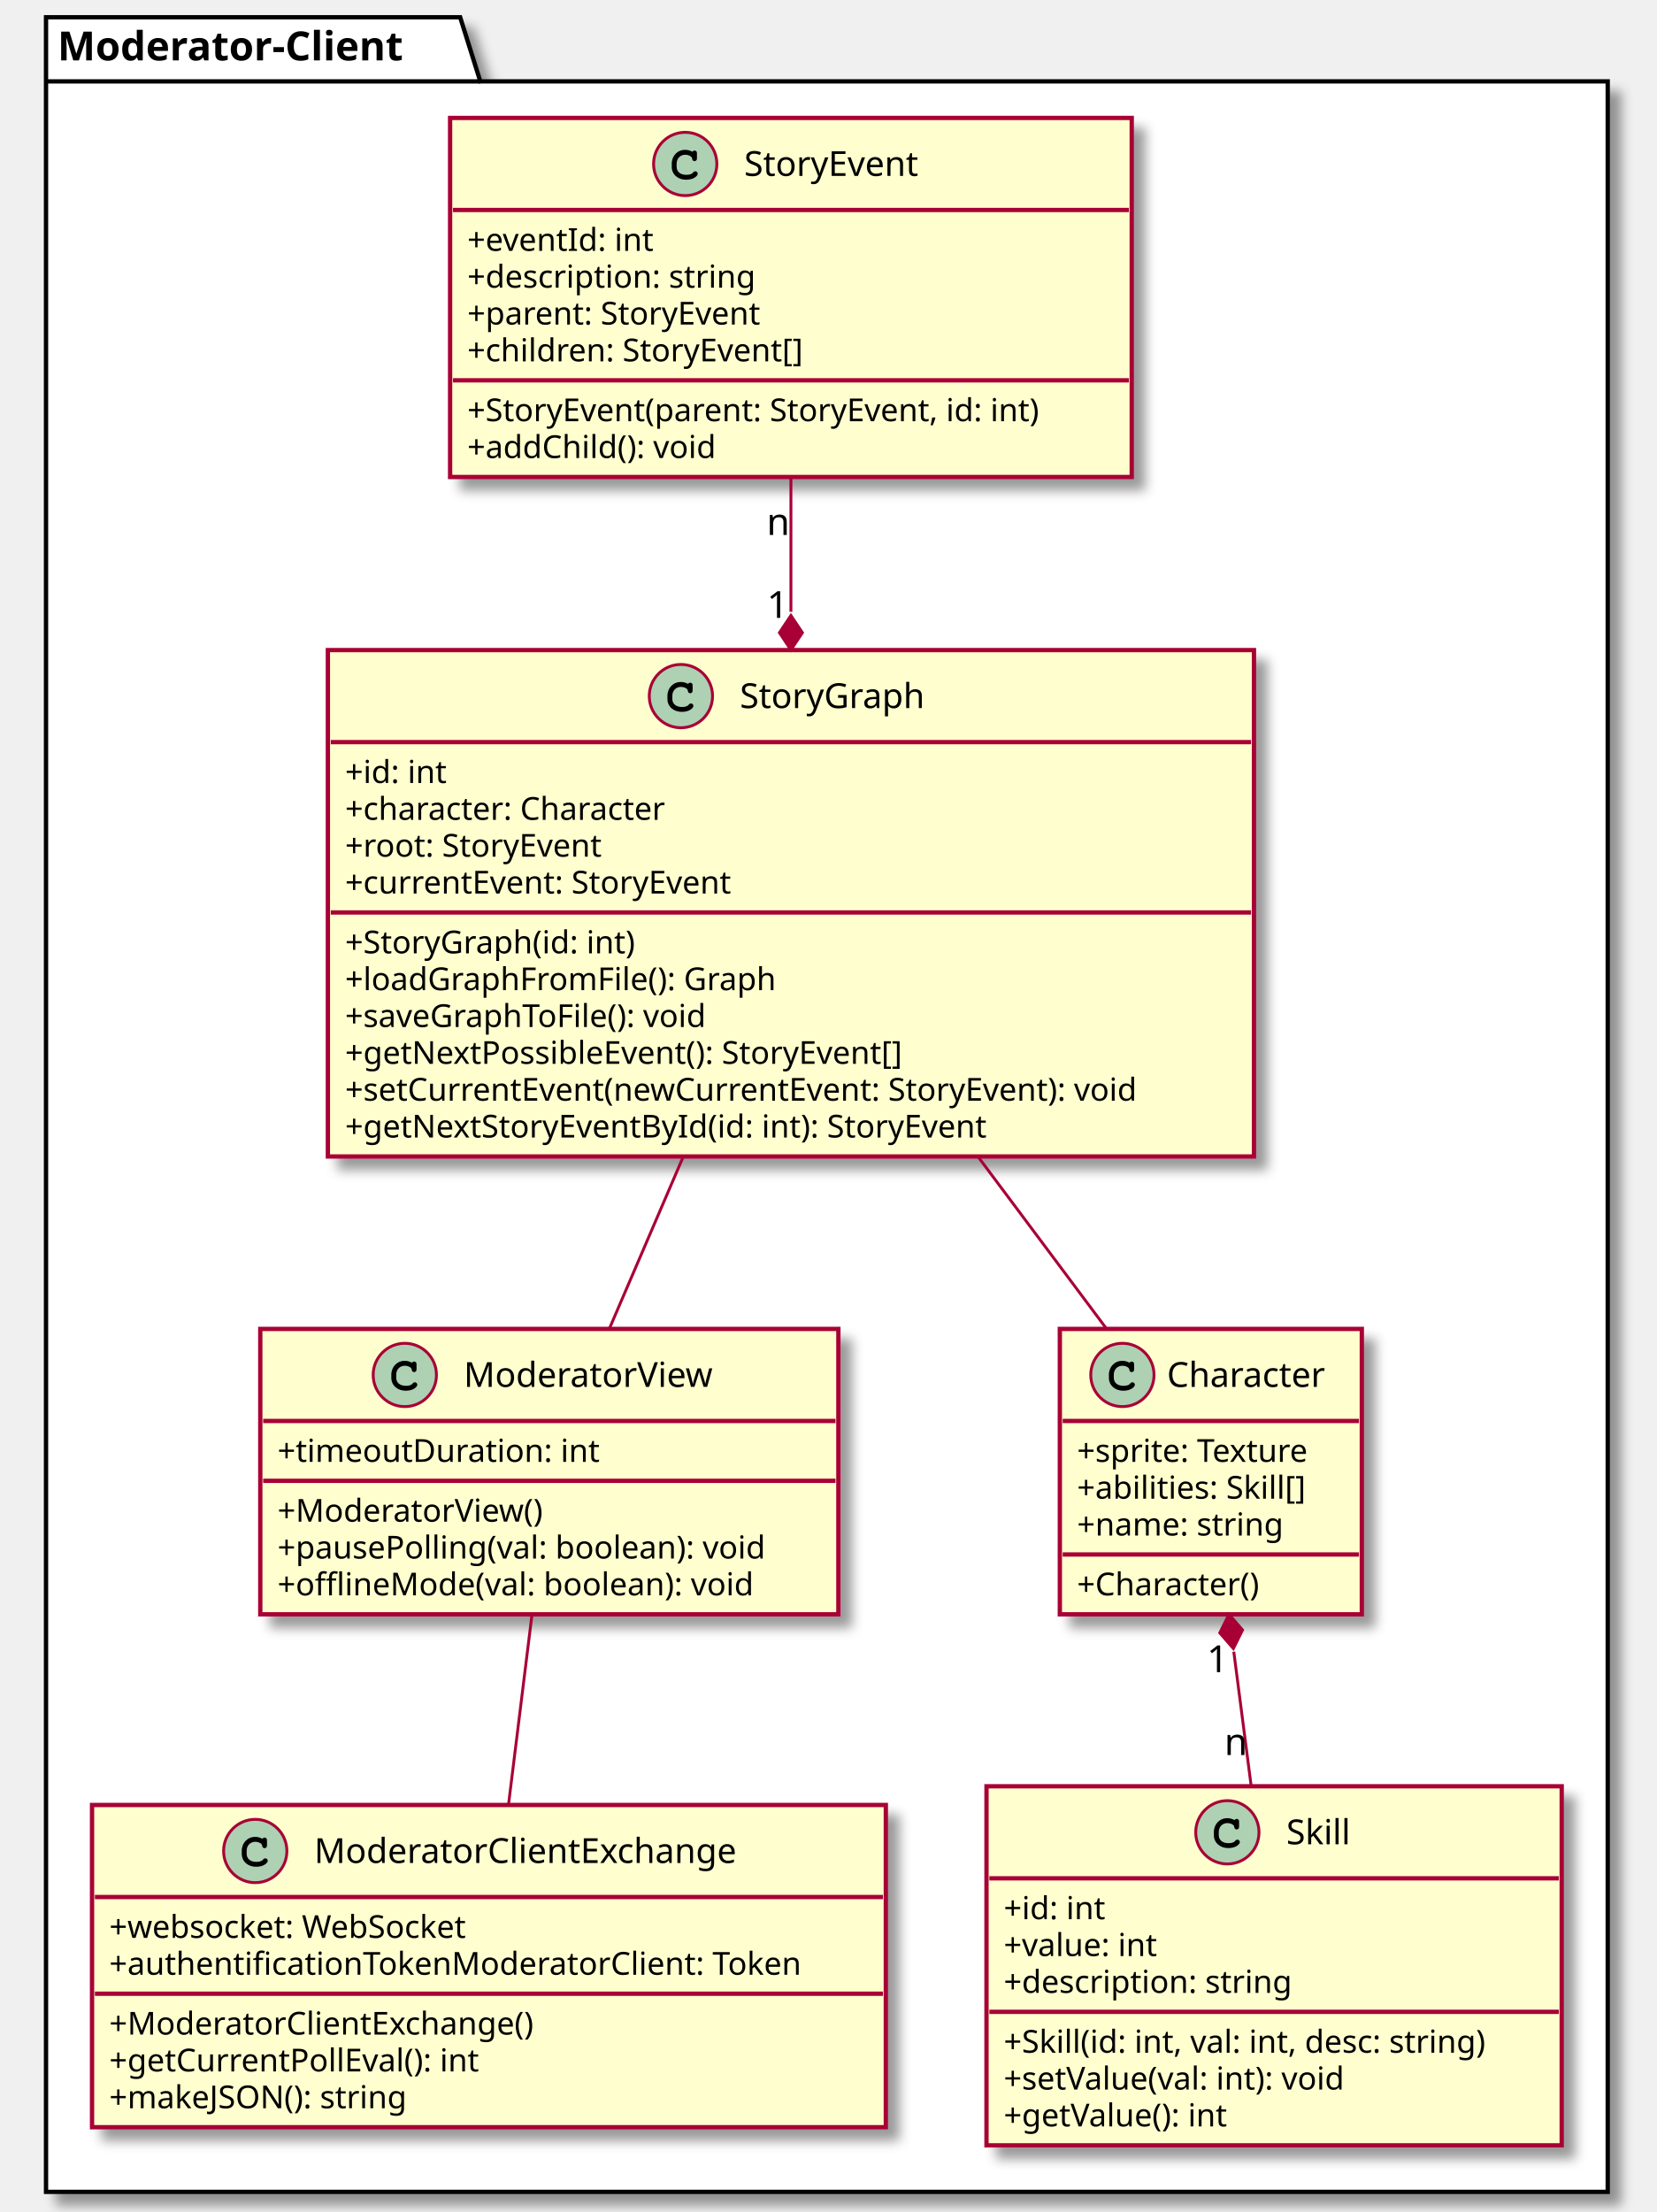
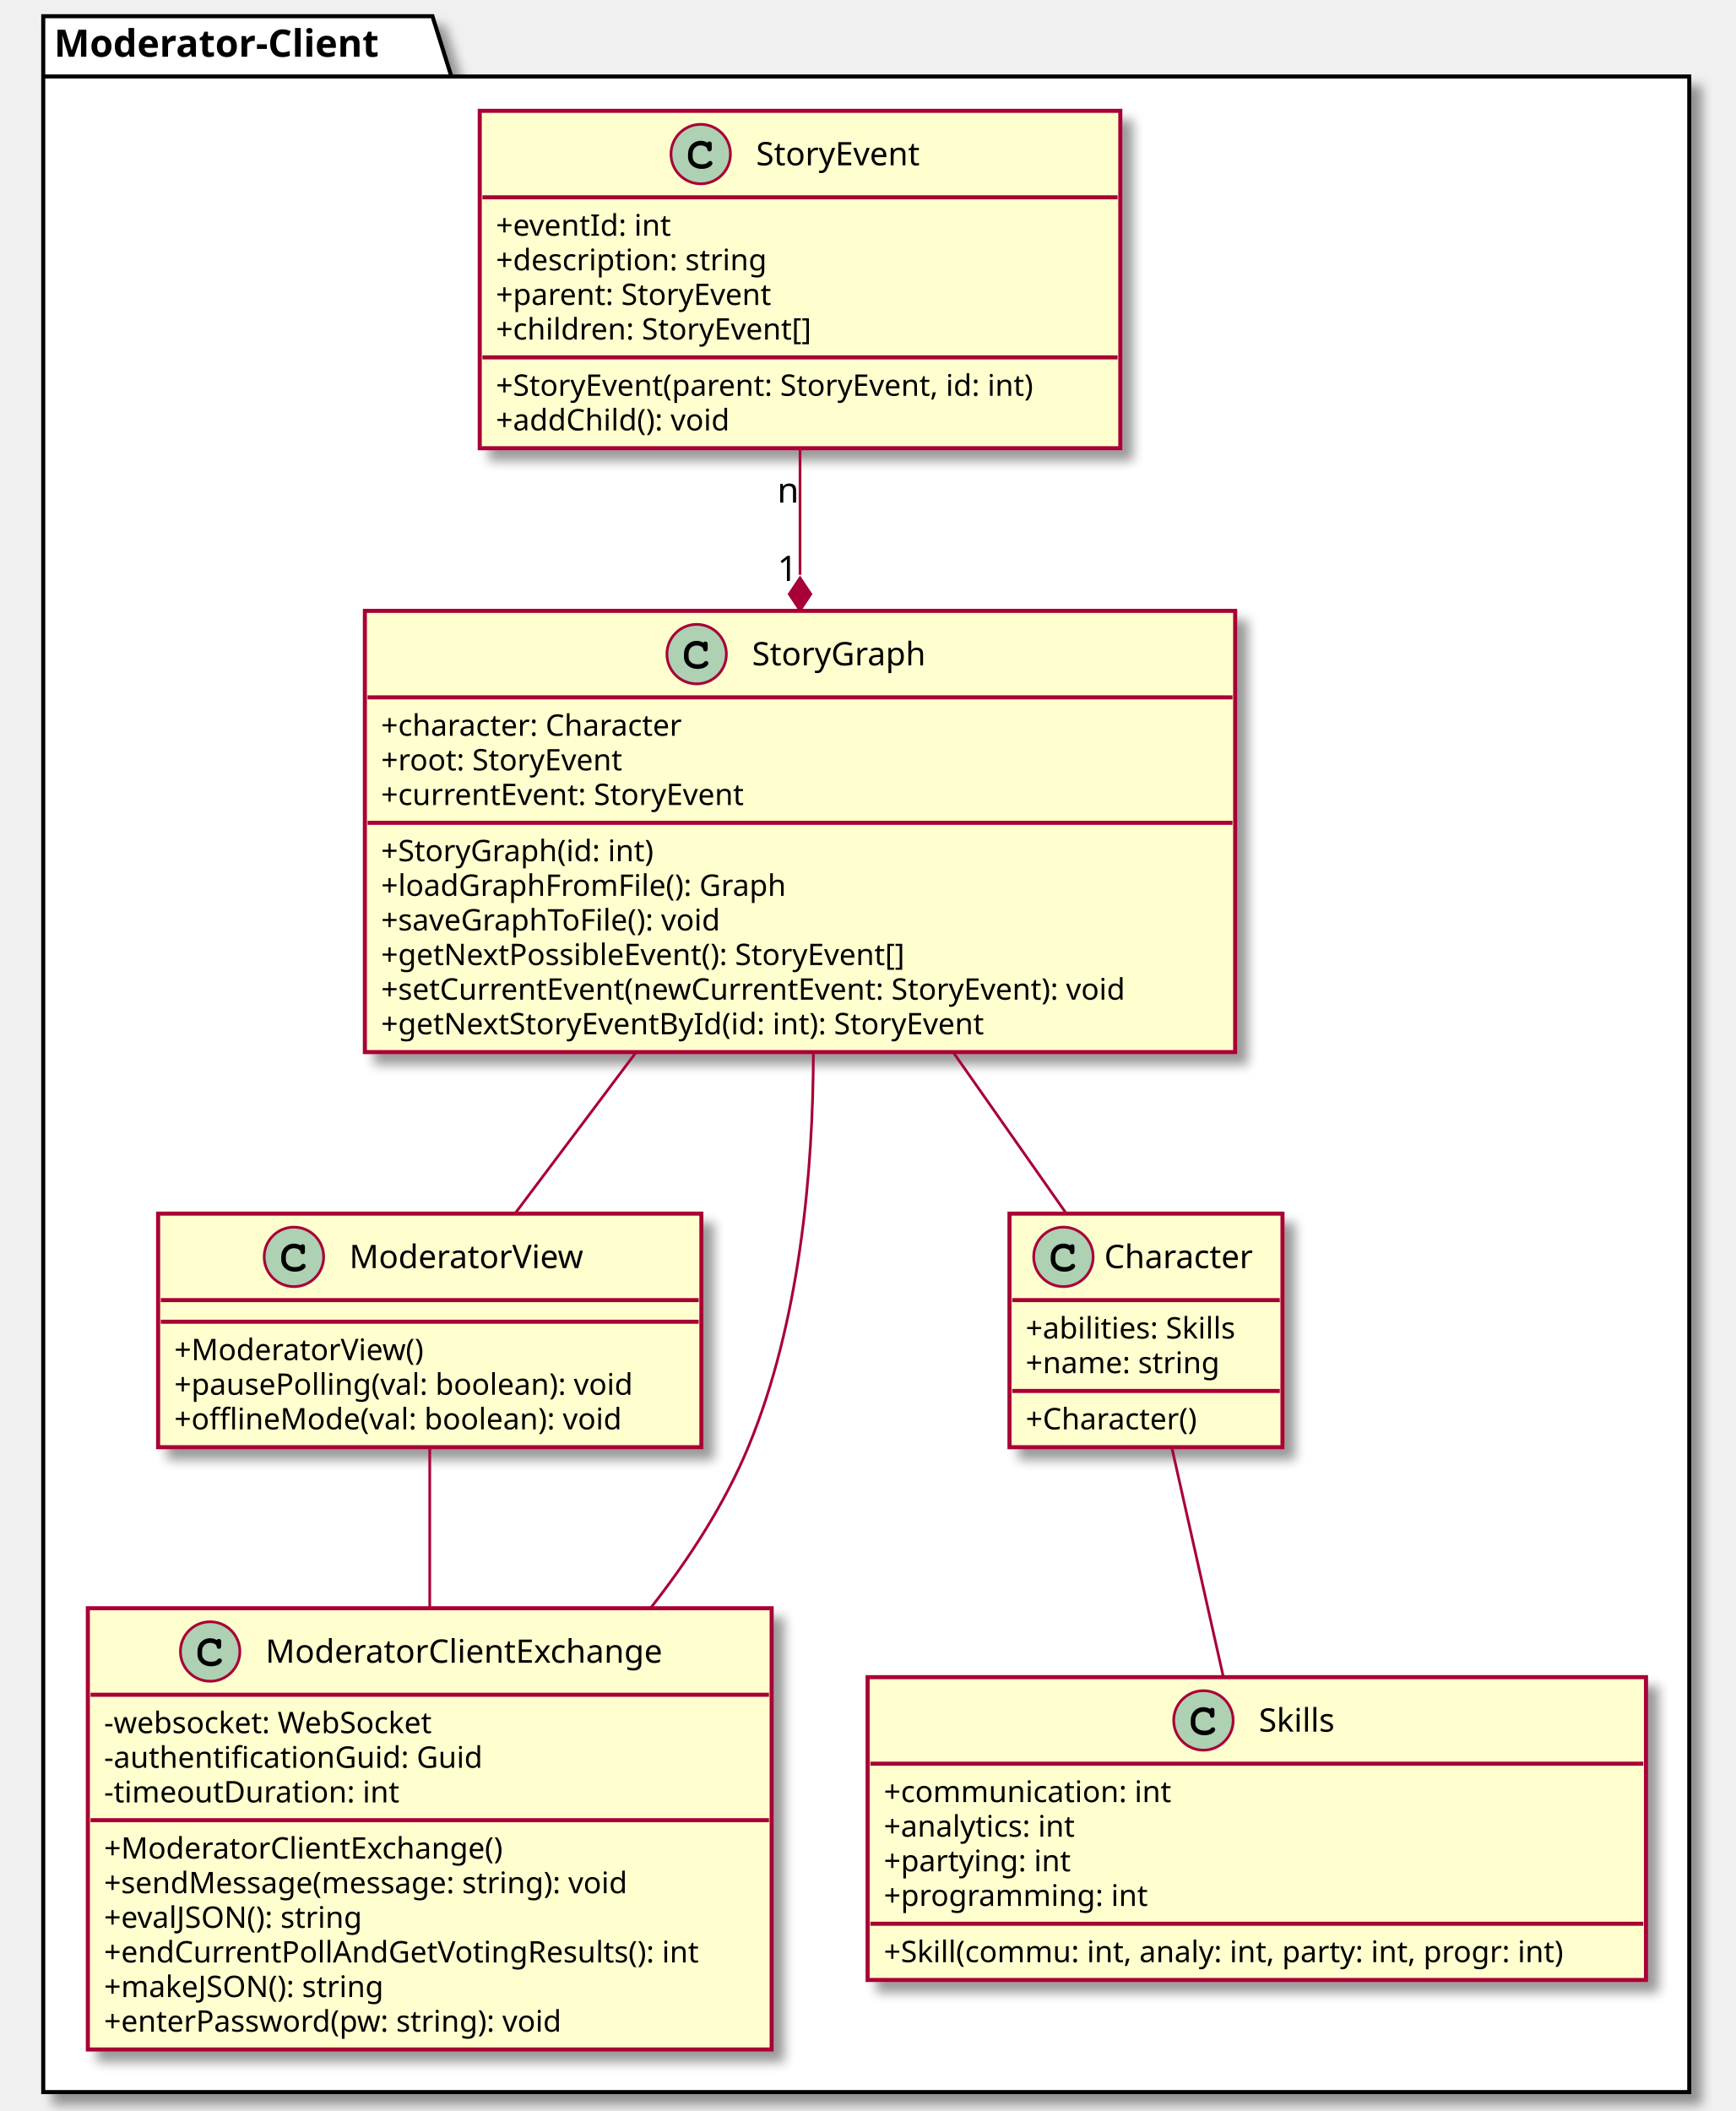
- <svg xmlns="http://www.w3.org/2000/svg" contentScriptType="application/ecmascript" contentStyleType="text/css" height="769px" preserveAspectRatio="none" style="width:576px;height:769px;" version="1.1" viewBox="0 0 576 769" width="576px" zoomAndPan="magnify">
+ <svg xmlns="http://www.w3.org/2000/svg" contentScriptType="application/ecmascript" contentStyleType="text/css" height="781px" preserveAspectRatio="none" style="width:642px;height:781px;" version="1.1" viewBox="0 0 642 781" width="642px" zoomAndPan="magnify">
  <defs>
-     <filter height="300%" id="f2e45q70xd7sg" width="300%" x="-1" y="-1">
+     <filter height="300%" id="fl0wycodmcy0q" width="300%" x="-1" y="-1">
      <feGaussianBlur result="blurOut" stdDeviation="2.0" />
      <feColorMatrix in="blurOut" result="blurOut2" type="matrix" values="0 0 0 0 0 0 0 0 0 0 0 0 0 0 0 0 0 0 .4 0" />
      <feOffset dx="4.0" dy="4.0" in="blurOut2" result="blurOut3" />
      <feBlend in="SourceGraphic" in2="blurOut3" mode="normal" />
    </filter>
  </defs>
  <g>
-     <polygon fill="#FFFFFF" filter="url(#f2e45q70xd7sg)" points="16,6,160,6,167,28.297,559,28.297,559,762,16,762,16,6" style="stroke: #000000; stroke-width: 1.5;" />
+     <polygon fill="#FFFFFF" filter="url(#fl0wycodmcy0q)" points="16,6,160,6,167,28.297,625,28.297,625,774,16,774,16,6" style="stroke: #000000; stroke-width: 1.5;" />
    <line style="stroke: #000000; stroke-width: 1.5;" x1="16" x2="167" y1="28.297" y2="28.297" />
    <text fill="#000000" font-family="sans-serif" font-size="14" font-weight="bold" lengthAdjust="spacingAndGlyphs" textLength="138" x="20" y="20.995">Moderator-Client</text>
-     <rect codeLine="5" fill="#FEFECE" filter="url(#f2e45q70xd7sg)" height="124.828" id="StoryEvent" style="stroke: #A80036; stroke-width: 1.5;" width="237" x="156.5" y="41" />
-     <ellipse cx="238.25" cy="57" fill="#ADD1B2" rx="11" ry="11" style="stroke: #A80036; stroke-width: 1.0;" />
-     <path d="M240.594,52.672 C239.656,52.234 239.062,52.094 238.188,52.094 C235.562,52.094 233.562,54.172 233.562,56.891 L233.562,58.016 C233.562,60.594 235.672,62.484 238.562,62.484 C239.781,62.484 240.938,62.188 241.688,61.641 C242.266,61.234 242.594,60.781 242.594,60.391 C242.594,59.938 242.203,59.547 241.734,59.547 C241.516,59.547 241.312,59.625 241.125,59.812 C240.672,60.297 240.672,60.297 240.484,60.391 C240.062,60.656 239.375,60.781 238.609,60.781 C236.562,60.781 235.266,59.688 235.266,57.984 L235.266,56.891 C235.266,55.109 236.516,53.797 238.25,53.797 C238.828,53.797 239.438,53.953 239.906,54.203 C240.391,54.484 240.562,54.703 240.656,55.109 C240.719,55.516 240.75,55.641 240.891,55.766 C241.031,55.906 241.266,56.016 241.484,56.016 C241.75,56.016 242.016,55.875 242.188,55.656 C242.297,55.5 242.328,55.312 242.328,54.891 L242.328,53.469 C242.328,53.031 242.312,52.906 242.219,52.75 C242.062,52.484 241.781,52.344 241.484,52.344 C241.188,52.344 240.984,52.438 240.766,52.75 L240.594,52.672 Z " fill="#000000" />
-     <text fill="#000000" font-family="sans-serif" font-size="12" lengthAdjust="spacingAndGlyphs" textLength="65" x="258.75" y="61.154">StoryEvent</text>
-     <line style="stroke: #A80036; stroke-width: 1.5;" x1="157.5" x2="392.5" y1="73" y2="73" />
-     <text fill="#000000" font-family="sans-serif" font-size="11" lengthAdjust="spacingAndGlyphs" textLength="74" x="162.5" y="87.21">+eventId: int</text>
-     <text fill="#000000" font-family="sans-serif" font-size="11" lengthAdjust="spacingAndGlyphs" textLength="109" x="162.5" y="100.015">+description: string</text>
-     <text fill="#000000" font-family="sans-serif" font-size="11" lengthAdjust="spacingAndGlyphs" textLength="116" x="162.5" y="112.82">+parent: StoryEvent</text>
-     <text fill="#000000" font-family="sans-serif" font-size="11" lengthAdjust="spacingAndGlyphs" textLength="132" x="162.5" y="125.624">+children: StoryEvent[]</text>
-     <line style="stroke: #A80036; stroke-width: 1.5;" x1="157.5" x2="392.5" y1="132.219" y2="132.219" />
-     <text fill="#000000" font-family="sans-serif" font-size="11" lengthAdjust="spacingAndGlyphs" textLength="225" x="162.5" y="146.429">+StoryEvent(parent: StoryEvent, id: int)</text>
-     <text fill="#000000" font-family="sans-serif" font-size="11" lengthAdjust="spacingAndGlyphs" textLength="97" x="162.5" y="159.234">+addChild(): void</text>
-     <rect codeLine="14" fill="#FEFECE" filter="url(#f2e45q70xd7sg)" height="176.047" id="StoryGraph" style="stroke: #A80036; stroke-width: 1.5;" width="322" x="114" y="226" />
-     <ellipse cx="236.75" cy="242" fill="#ADD1B2" rx="11" ry="11" style="stroke: #A80036; stroke-width: 1.0;" />
-     <path d="M239.094,237.672 C238.156,237.234 237.562,237.094 236.688,237.094 C234.062,237.094 232.062,239.172 232.062,241.891 L232.062,243.016 C232.062,245.594 234.172,247.484 237.062,247.484 C238.281,247.484 239.438,247.188 240.188,246.641 C240.766,246.234 241.094,245.781 241.094,245.391 C241.094,244.938 240.703,244.547 240.234,244.547 C240.016,244.547 239.812,244.625 239.625,244.812 C239.172,245.297 239.172,245.297 238.984,245.391 C238.562,245.656 237.875,245.781 237.109,245.781 C235.062,245.781 233.766,244.688 233.766,242.984 L233.766,241.891 C233.766,240.109 235.016,238.797 236.75,238.797 C237.328,238.797 237.938,238.953 238.406,239.203 C238.891,239.484 239.062,239.703 239.156,240.109 C239.219,240.516 239.25,240.641 239.391,240.766 C239.531,240.906 239.766,241.016 239.984,241.016 C240.25,241.016 240.516,240.875 240.688,240.656 C240.797,240.5 240.828,240.312 240.828,239.891 L240.828,238.469 C240.828,238.031 240.812,237.906 240.719,237.75 C240.562,237.484 240.281,237.344 239.984,237.344 C239.688,237.344 239.484,237.438 239.266,237.75 L239.094,237.672 Z " fill="#000000" />
-     <text fill="#000000" font-family="sans-serif" font-size="12" lengthAdjust="spacingAndGlyphs" textLength="68" x="257.25" y="246.154">StoryGraph</text>
-     <line style="stroke: #A80036; stroke-width: 1.5;" x1="115" x2="435" y1="258" y2="258" />
-     <text fill="#000000" font-family="sans-serif" font-size="11" lengthAdjust="spacingAndGlyphs" textLength="40" x="120" y="272.21">+id: int</text>
-     <text fill="#000000" font-family="sans-serif" font-size="11" lengthAdjust="spacingAndGlyphs" textLength="124" x="120" y="285.015">+character: Character</text>
-     <text fill="#000000" font-family="sans-serif" font-size="11" lengthAdjust="spacingAndGlyphs" textLength="101" x="120" y="297.82">+root: StoryEvent</text>
-     <text fill="#000000" font-family="sans-serif" font-size="11" lengthAdjust="spacingAndGlyphs" textLength="152" x="120" y="310.625">+currentEvent: StoryEvent</text>
-     <line style="stroke: #A80036; stroke-width: 1.5;" x1="115" x2="435" y1="317.219" y2="317.219" />
-     <text fill="#000000" font-family="sans-serif" font-size="11" lengthAdjust="spacingAndGlyphs" textLength="112" x="120" y="331.429">+StoryGraph(id: int)</text>
-     <text fill="#000000" font-family="sans-serif" font-size="11" lengthAdjust="spacingAndGlyphs" textLength="164" x="120" y="344.234">+loadGraphFromFile(): Graph</text>
-     <text fill="#000000" font-family="sans-serif" font-size="11" lengthAdjust="spacingAndGlyphs" textLength="144" x="120" y="357.039">+saveGraphToFile(): void</text>
-     <text fill="#000000" font-family="sans-serif" font-size="11" lengthAdjust="spacingAndGlyphs" textLength="220" x="120" y="369.843">+getNextPossibleEvent(): StoryEvent[]</text>
-     <text fill="#000000" font-family="sans-serif" font-size="11" lengthAdjust="spacingAndGlyphs" textLength="310" x="120" y="382.648">+setCurrentEvent(newCurrentEvent: StoryEvent): void</text>
-     <text fill="#000000" font-family="sans-serif" font-size="11" lengthAdjust="spacingAndGlyphs" textLength="252" x="120" y="395.453">+getNextStoryEventById(id: int): StoryEvent</text>
-     <rect codeLine="27" fill="#FEFECE" filter="url(#f2e45q70xd7sg)" height="99.219" id="mf" style="stroke: #A80036; stroke-width: 1.5;" width="201" x="90.5" y="462" />
-     <ellipse cx="140.75" cy="478" fill="#ADD1B2" rx="11" ry="11" style="stroke: #A80036; stroke-width: 1.0;" />
-     <path d="M143.094,473.672 C142.156,473.234 141.562,473.094 140.688,473.094 C138.062,473.094 136.062,475.172 136.062,477.891 L136.062,479.016 C136.062,481.594 138.172,483.484 141.062,483.484 C142.281,483.484 143.438,483.188 144.188,482.641 C144.766,482.234 145.094,481.781 145.094,481.391 C145.094,480.938 144.703,480.547 144.234,480.547 C144.016,480.547 143.812,480.625 143.625,480.812 C143.172,481.297 143.172,481.297 142.984,481.391 C142.562,481.656 141.875,481.781 141.109,481.781 C139.062,481.781 137.766,480.688 137.766,478.984 L137.766,477.891 C137.766,476.109 139.016,474.797 140.75,474.797 C141.328,474.797 141.938,474.953 142.406,475.203 C142.891,475.484 143.062,475.703 143.156,476.109 C143.219,476.516 143.25,476.641 143.391,476.766 C143.531,476.906 143.766,477.016 143.984,477.016 C144.25,477.016 144.516,476.875 144.688,476.656 C144.797,476.5 144.828,476.312 144.828,475.891 L144.828,474.469 C144.828,474.031 144.812,473.906 144.719,473.75 C144.562,473.484 144.281,473.344 143.984,473.344 C143.688,473.344 143.484,473.438 143.266,473.75 L143.094,473.672 Z " fill="#000000" />
-     <text fill="#000000" font-family="sans-serif" font-size="12" lengthAdjust="spacingAndGlyphs" textLength="92" x="161.25" y="482.154">ModeratorView</text>
-     <line style="stroke: #A80036; stroke-width: 1.5;" x1="91.5" x2="290.5" y1="494" y2="494" />
-     <text fill="#000000" font-family="sans-serif" font-size="11" lengthAdjust="spacingAndGlyphs" textLength="122" x="96.5" y="508.21">+timeoutDuration: int</text>
-     <line style="stroke: #A80036; stroke-width: 1.5;" x1="91.5" x2="290.5" y1="514.805" y2="514.805" />
-     <text fill="#000000" font-family="sans-serif" font-size="11" lengthAdjust="spacingAndGlyphs" textLength="102" x="96.5" y="529.015">+ModeratorView()</text>
-     <text fill="#000000" font-family="sans-serif" font-size="11" lengthAdjust="spacingAndGlyphs" textLength="189" x="96.5" y="541.82">+pausePolling(val: boolean): void</text>
-     <text fill="#000000" font-family="sans-serif" font-size="11" lengthAdjust="spacingAndGlyphs" textLength="185" x="96.5" y="554.625">+offlineMode(val: boolean): void</text>
-     <rect codeLine="34" fill="#FEFECE" filter="url(#f2e45q70xd7sg)" height="112.023" id="mcei" style="stroke: #A80036; stroke-width: 1.5;" width="276" x="32" y="627.5" />
-     <ellipse cx="88.75" cy="643.5" fill="#ADD1B2" rx="11" ry="11" style="stroke: #A80036; stroke-width: 1.0;" />
-     <path d="M91.094,639.172 C90.156,638.734 89.562,638.594 88.688,638.594 C86.062,638.594 84.062,640.672 84.062,643.391 L84.062,644.516 C84.062,647.094 86.172,648.984 89.062,648.984 C90.281,648.984 91.438,648.688 92.188,648.141 C92.766,647.734 93.094,647.281 93.094,646.891 C93.094,646.438 92.703,646.047 92.234,646.047 C92.016,646.047 91.812,646.125 91.625,646.312 C91.172,646.797 91.172,646.797 90.984,646.891 C90.562,647.156 89.875,647.281 89.109,647.281 C87.062,647.281 85.766,646.188 85.766,644.484 L85.766,643.391 C85.766,641.609 87.016,640.297 88.75,640.297 C89.328,640.297 89.938,640.453 90.406,640.703 C90.891,640.984 91.062,641.203 91.156,641.609 C91.219,642.016 91.25,642.141 91.391,642.266 C91.531,642.406 91.766,642.516 91.984,642.516 C92.25,642.516 92.516,642.375 92.688,642.156 C92.797,642 92.828,641.812 92.828,641.391 L92.828,639.969 C92.828,639.531 92.812,639.406 92.719,639.25 C92.562,638.984 92.281,638.844 91.984,638.844 C91.688,638.844 91.484,638.938 91.266,639.25 L91.094,639.172 Z " fill="#000000" />
-     <text fill="#000000" font-family="sans-serif" font-size="12" lengthAdjust="spacingAndGlyphs" textLength="154" x="109.25" y="647.654">ModeratorClientExchange</text>
-     <line style="stroke: #A80036; stroke-width: 1.5;" x1="33" x2="307" y1="659.5" y2="659.5" />
-     <text fill="#000000" font-family="sans-serif" font-size="11" lengthAdjust="spacingAndGlyphs" textLength="142" x="38" y="673.71">+websocket: WebSocket</text>
-     <text fill="#000000" font-family="sans-serif" font-size="11" lengthAdjust="spacingAndGlyphs" textLength="264" x="38" y="686.515">+authentificationTokenModeratorClient: Token</text>
-     <line style="stroke: #A80036; stroke-width: 1.5;" x1="33" x2="307" y1="693.109" y2="693.109" />
-     <text fill="#000000" font-family="sans-serif" font-size="11" lengthAdjust="spacingAndGlyphs" textLength="163" x="38" y="707.32">+ModeratorClientExchange()</text>
-     <text fill="#000000" font-family="sans-serif" font-size="11" lengthAdjust="spacingAndGlyphs" textLength="142" x="38" y="720.125">+getCurrentPollEval(): int</text>
-     <text fill="#000000" font-family="sans-serif" font-size="11" lengthAdjust="spacingAndGlyphs" textLength="115" x="38" y="732.929">+makeJSON(): string</text>
-     <rect codeLine="42" fill="#FEFECE" filter="url(#f2e45q70xd7sg)" height="124.828" id="Skill" style="stroke: #A80036; stroke-width: 1.5;" width="200" x="343" y="621" />
-     <ellipse cx="426.75" cy="637" fill="#ADD1B2" rx="11" ry="11" style="stroke: #A80036; stroke-width: 1.0;" />
-     <path d="M429.094,632.672 C428.156,632.234 427.562,632.094 426.688,632.094 C424.062,632.094 422.062,634.172 422.062,636.891 L422.062,638.016 C422.062,640.594 424.172,642.484 427.062,642.484 C428.281,642.484 429.438,642.188 430.188,641.641 C430.766,641.234 431.094,640.781 431.094,640.391 C431.094,639.938 430.703,639.547 430.234,639.547 C430.016,639.547 429.812,639.625 429.625,639.812 C429.172,640.297 429.172,640.297 428.984,640.391 C428.562,640.656 427.875,640.781 427.109,640.781 C425.062,640.781 423.766,639.688 423.766,637.984 L423.766,636.891 C423.766,635.109 425.016,633.797 426.75,633.797 C427.328,633.797 427.938,633.953 428.406,634.203 C428.891,634.484 429.062,634.703 429.156,635.109 C429.219,635.516 429.25,635.641 429.391,635.766 C429.531,635.906 429.766,636.016 429.984,636.016 C430.25,636.016 430.516,635.875 430.688,635.656 C430.797,635.5 430.828,635.312 430.828,634.891 L430.828,633.469 C430.828,633.031 430.812,632.906 430.719,632.75 C430.562,632.484 430.281,632.344 429.984,632.344 C429.688,632.344 429.484,632.438 429.266,632.75 L429.094,632.672 Z " fill="#000000" />
-     <text fill="#000000" font-family="sans-serif" font-size="12" lengthAdjust="spacingAndGlyphs" textLength="24" x="447.25" y="641.154">Skill</text>
-     <line style="stroke: #A80036; stroke-width: 1.5;" x1="344" x2="542" y1="653" y2="653" />
-     <text fill="#000000" font-family="sans-serif" font-size="11" lengthAdjust="spacingAndGlyphs" textLength="40" x="349" y="667.21">+id: int</text>
-     <text fill="#000000" font-family="sans-serif" font-size="11" lengthAdjust="spacingAndGlyphs" textLength="62" x="349" y="680.015">+value: int</text>
-     <text fill="#000000" font-family="sans-serif" font-size="11" lengthAdjust="spacingAndGlyphs" textLength="109" x="349" y="692.82">+description: string</text>
-     <line style="stroke: #A80036; stroke-width: 1.5;" x1="344" x2="542" y1="699.414" y2="699.414" />
-     <text fill="#000000" font-family="sans-serif" font-size="11" lengthAdjust="spacingAndGlyphs" textLength="188" x="349" y="713.625">+Skill(id: int, val: int, desc: string)</text>
-     <text fill="#000000" font-family="sans-serif" font-size="11" lengthAdjust="spacingAndGlyphs" textLength="137" x="349" y="726.429">+setValue(val: int): void</text>
-     <text fill="#000000" font-family="sans-serif" font-size="11" lengthAdjust="spacingAndGlyphs" textLength="90" x="349" y="739.234">+getValue(): int</text>
-     <rect codeLine="51" fill="#FEFECE" filter="url(#f2e45q70xd7sg)" height="99.219" id="Character" style="stroke: #A80036; stroke-width: 1.5;" width="105" x="368.5" y="462" />
-     <ellipse cx="390.25" cy="478" fill="#ADD1B2" rx="11" ry="11" style="stroke: #A80036; stroke-width: 1.0;" />
-     <path d="M392.594,473.672 C391.656,473.234 391.062,473.094 390.188,473.094 C387.562,473.094 385.562,475.172 385.562,477.891 L385.562,479.016 C385.562,481.594 387.672,483.484 390.562,483.484 C391.781,483.484 392.938,483.188 393.688,482.641 C394.266,482.234 394.594,481.781 394.594,481.391 C394.594,480.938 394.203,480.547 393.734,480.547 C393.516,480.547 393.312,480.625 393.125,480.812 C392.672,481.297 392.672,481.297 392.484,481.391 C392.062,481.656 391.375,481.781 390.609,481.781 C388.562,481.781 387.266,480.688 387.266,478.984 L387.266,477.891 C387.266,476.109 388.516,474.797 390.25,474.797 C390.828,474.797 391.438,474.953 391.906,475.203 C392.391,475.484 392.562,475.703 392.656,476.109 C392.719,476.516 392.75,476.641 392.891,476.766 C393.031,476.906 393.266,477.016 393.484,477.016 C393.75,477.016 394.016,476.875 394.188,476.656 C394.297,476.5 394.328,476.312 394.328,475.891 L394.328,474.469 C394.328,474.031 394.312,473.906 394.219,473.75 C394.062,473.484 393.781,473.344 393.484,473.344 C393.188,473.344 392.984,473.438 392.766,473.75 L392.594,473.672 Z " fill="#000000" />
-     <text fill="#000000" font-family="sans-serif" font-size="12" lengthAdjust="spacingAndGlyphs" textLength="58" x="405.75" y="482.154">Character</text>
-     <line style="stroke: #A80036; stroke-width: 1.5;" x1="369.5" x2="472.5" y1="494" y2="494" />
-     <text fill="#000000" font-family="sans-serif" font-size="11" lengthAdjust="spacingAndGlyphs" textLength="93" x="374.5" y="508.21">+sprite: Texture</text>
-     <text fill="#000000" font-family="sans-serif" font-size="11" lengthAdjust="spacingAndGlyphs" textLength="91" x="374.5" y="521.015">+abilities: Skill[]</text>
-     <text fill="#000000" font-family="sans-serif" font-size="11" lengthAdjust="spacingAndGlyphs" textLength="80" x="374.5" y="533.82">+name: string</text>
-     <line style="stroke: #A80036; stroke-width: 1.5;" x1="369.5" x2="472.5" y1="540.414" y2="540.414" />
-     <text fill="#000000" font-family="sans-serif" font-size="11" lengthAdjust="spacingAndGlyphs" textLength="72" x="374.5" y="554.625">+Character()</text>
-     <path codeLine="58" d="M275,166.211 C275,180.846 275,196.83 275,212.693 " fill="none" id="StoryEvent-to-StoryGraph" style="stroke: #A80036; stroke-width: 1.0;" />
-     <polygon fill="#A80036" points="275,225.957,279,219.957,275,213.957,271,219.957,275,225.957" style="stroke: #A80036; stroke-width: 1.0;" />
-     <text fill="#000000" font-family="sans-serif" font-size="13" lengthAdjust="spacingAndGlyphs" textLength="8" x="266.562" y="185.974">n</text>
-     <text fill="#000000" font-family="sans-serif" font-size="13" lengthAdjust="spacingAndGlyphs" textLength="8" x="266.656" y="214.817">1</text>
-     <path codeLine="59" d="M237.545,402.172 C228.751,422.639 219.688,443.731 211.923,461.804 " fill="none" id="StoryGraph-mf" style="stroke: #A80036; stroke-width: 1.0;" />
-     <path codeLine="60" d="M340.101,402.172 C355.385,422.639 371.137,443.731 384.633,461.804 " fill="none" id="StoryGraph-Character" style="stroke: #A80036; stroke-width: 1.0;" />
-     <path codeLine="61" d="M428.985,574.202 C430.946,589.355 433.045,605.579 435.007,620.734 " fill="none" id="Character-backto-Skill" style="stroke: #A80036; stroke-width: 1.0;" />
-     <polygon fill="#A80036" points="427.304,561.215,424.107,567.679,428.844,573.116,432.041,566.652,427.304,561.215" style="stroke: #A80036; stroke-width: 1.0;" />
-     <text fill="#000000" font-family="sans-serif" font-size="13" lengthAdjust="spacingAndGlyphs" textLength="8" x="419.628" y="581.322">1</text>
-     <text fill="#000000" font-family="sans-serif" font-size="13" lengthAdjust="spacingAndGlyphs" textLength="8" x="425.695" y="610.132">n</text>
-     <path codeLine="62" d="M184.982,561.215 C182.425,581.917 179.431,606.155 176.794,627.498 " fill="none" id="mf-mcei" style="stroke: #A80036; stroke-width: 1.0;" />
+     <rect codeLine="5" fill="#FEFECE" filter="url(#fl0wycodmcy0q)" height="124.828" id="StoryEvent" style="stroke: #A80036; stroke-width: 1.5;" width="237" x="177.5" y="41" />
+     <ellipse cx="259.25" cy="57" fill="#ADD1B2" rx="11" ry="11" style="stroke: #A80036; stroke-width: 1.0;" />
+     <path d="M261.594,52.672 C260.656,52.234 260.062,52.094 259.188,52.094 C256.562,52.094 254.562,54.172 254.562,56.891 L254.562,58.016 C254.562,60.594 256.672,62.484 259.562,62.484 C260.781,62.484 261.938,62.188 262.688,61.641 C263.266,61.234 263.594,60.781 263.594,60.391 C263.594,59.938 263.203,59.547 262.734,59.547 C262.516,59.547 262.312,59.625 262.125,59.812 C261.672,60.297 261.672,60.297 261.484,60.391 C261.062,60.656 260.375,60.781 259.609,60.781 C257.562,60.781 256.266,59.688 256.266,57.984 L256.266,56.891 C256.266,55.109 257.516,53.797 259.25,53.797 C259.828,53.797 260.438,53.953 260.906,54.203 C261.391,54.484 261.562,54.703 261.656,55.109 C261.719,55.516 261.75,55.641 261.891,55.766 C262.031,55.906 262.266,56.016 262.484,56.016 C262.75,56.016 263.016,55.875 263.188,55.656 C263.297,55.5 263.328,55.312 263.328,54.891 L263.328,53.469 C263.328,53.031 263.312,52.906 263.219,52.75 C263.062,52.484 262.781,52.344 262.484,52.344 C262.188,52.344 261.984,52.438 261.766,52.75 L261.594,52.672 Z " fill="#000000" />
+     <text fill="#000000" font-family="sans-serif" font-size="12" lengthAdjust="spacingAndGlyphs" textLength="65" x="279.75" y="61.154">StoryEvent</text>
+     <line style="stroke: #A80036; stroke-width: 1.5;" x1="178.5" x2="413.5" y1="73" y2="73" />
+     <text fill="#000000" font-family="sans-serif" font-size="11" lengthAdjust="spacingAndGlyphs" textLength="74" x="183.5" y="87.21">+eventId: int</text>
+     <text fill="#000000" font-family="sans-serif" font-size="11" lengthAdjust="spacingAndGlyphs" textLength="109" x="183.5" y="100.015">+description: string</text>
+     <text fill="#000000" font-family="sans-serif" font-size="11" lengthAdjust="spacingAndGlyphs" textLength="116" x="183.5" y="112.82">+parent: StoryEvent</text>
+     <text fill="#000000" font-family="sans-serif" font-size="11" lengthAdjust="spacingAndGlyphs" textLength="132" x="183.5" y="125.624">+children: StoryEvent[]</text>
+     <line style="stroke: #A80036; stroke-width: 1.5;" x1="178.5" x2="413.5" y1="132.219" y2="132.219" />
+     <text fill="#000000" font-family="sans-serif" font-size="11" lengthAdjust="spacingAndGlyphs" textLength="225" x="183.5" y="146.429">+StoryEvent(parent: StoryEvent, id: int)</text>
+     <text fill="#000000" font-family="sans-serif" font-size="11" lengthAdjust="spacingAndGlyphs" textLength="97" x="183.5" y="159.234">+addChild(): void</text>
+     <rect codeLine="14" fill="#FEFECE" filter="url(#fl0wycodmcy0q)" height="163.242" id="StoryGraph" style="stroke: #A80036; stroke-width: 1.5;" width="322" x="135" y="226" />
+     <ellipse cx="257.75" cy="242" fill="#ADD1B2" rx="11" ry="11" style="stroke: #A80036; stroke-width: 1.0;" />
+     <path d="M260.094,237.672 C259.156,237.234 258.562,237.094 257.688,237.094 C255.062,237.094 253.062,239.172 253.062,241.891 L253.062,243.016 C253.062,245.594 255.172,247.484 258.062,247.484 C259.281,247.484 260.438,247.188 261.188,246.641 C261.766,246.234 262.094,245.781 262.094,245.391 C262.094,244.938 261.703,244.547 261.234,244.547 C261.016,244.547 260.812,244.625 260.625,244.812 C260.172,245.297 260.172,245.297 259.984,245.391 C259.562,245.656 258.875,245.781 258.109,245.781 C256.062,245.781 254.766,244.688 254.766,242.984 L254.766,241.891 C254.766,240.109 256.016,238.797 257.75,238.797 C258.328,238.797 258.938,238.953 259.406,239.203 C259.891,239.484 260.062,239.703 260.156,240.109 C260.219,240.516 260.25,240.641 260.391,240.766 C260.531,240.906 260.766,241.016 260.984,241.016 C261.25,241.016 261.516,240.875 261.688,240.656 C261.797,240.5 261.828,240.312 261.828,239.891 L261.828,238.469 C261.828,238.031 261.812,237.906 261.719,237.75 C261.562,237.484 261.281,237.344 260.984,237.344 C260.688,237.344 260.484,237.438 260.266,237.75 L260.094,237.672 Z " fill="#000000" />
+     <text fill="#000000" font-family="sans-serif" font-size="12" lengthAdjust="spacingAndGlyphs" textLength="68" x="278.25" y="246.154">StoryGraph</text>
+     <line style="stroke: #A80036; stroke-width: 1.5;" x1="136" x2="456" y1="258" y2="258" />
+     <text fill="#000000" font-family="sans-serif" font-size="11" lengthAdjust="spacingAndGlyphs" textLength="124" x="141" y="272.21">+character: Character</text>
+     <text fill="#000000" font-family="sans-serif" font-size="11" lengthAdjust="spacingAndGlyphs" textLength="101" x="141" y="285.015">+root: StoryEvent</text>
+     <text fill="#000000" font-family="sans-serif" font-size="11" lengthAdjust="spacingAndGlyphs" textLength="152" x="141" y="297.82">+currentEvent: StoryEvent</text>
+     <line style="stroke: #A80036; stroke-width: 1.5;" x1="136" x2="456" y1="304.414" y2="304.414" />
+     <text fill="#000000" font-family="sans-serif" font-size="11" lengthAdjust="spacingAndGlyphs" textLength="112" x="141" y="318.625">+StoryGraph(id: int)</text>
+     <text fill="#000000" font-family="sans-serif" font-size="11" lengthAdjust="spacingAndGlyphs" textLength="164" x="141" y="331.429">+loadGraphFromFile(): Graph</text>
+     <text fill="#000000" font-family="sans-serif" font-size="11" lengthAdjust="spacingAndGlyphs" textLength="144" x="141" y="344.234">+saveGraphToFile(): void</text>
+     <text fill="#000000" font-family="sans-serif" font-size="11" lengthAdjust="spacingAndGlyphs" textLength="220" x="141" y="357.039">+getNextPossibleEvent(): StoryEvent[]</text>
+     <text fill="#000000" font-family="sans-serif" font-size="11" lengthAdjust="spacingAndGlyphs" textLength="310" x="141" y="369.843">+setCurrentEvent(newCurrentEvent: StoryEvent): void</text>
+     <text fill="#000000" font-family="sans-serif" font-size="11" lengthAdjust="spacingAndGlyphs" textLength="252" x="141" y="382.648">+getNextStoryEventById(id: int): StoryEvent</text>
+     <rect codeLine="26" fill="#FEFECE" filter="url(#fl0wycodmcy0q)" height="86.414" id="mf" style="stroke: #A80036; stroke-width: 1.5;" width="201" x="58.5" y="449" />
+     <ellipse cx="108.75" cy="465" fill="#ADD1B2" rx="11" ry="11" style="stroke: #A80036; stroke-width: 1.0;" />
+     <path d="M111.094,460.672 C110.156,460.234 109.562,460.094 108.688,460.094 C106.062,460.094 104.062,462.172 104.062,464.891 L104.062,466.016 C104.062,468.594 106.172,470.484 109.062,470.484 C110.281,470.484 111.438,470.188 112.188,469.641 C112.766,469.234 113.094,468.781 113.094,468.391 C113.094,467.938 112.703,467.547 112.234,467.547 C112.016,467.547 111.812,467.625 111.625,467.812 C111.172,468.297 111.172,468.297 110.984,468.391 C110.562,468.656 109.875,468.781 109.109,468.781 C107.062,468.781 105.766,467.688 105.766,465.984 L105.766,464.891 C105.766,463.109 107.016,461.797 108.75,461.797 C109.328,461.797 109.938,461.953 110.406,462.203 C110.891,462.484 111.062,462.703 111.156,463.109 C111.219,463.516 111.25,463.641 111.391,463.766 C111.531,463.906 111.766,464.016 111.984,464.016 C112.25,464.016 112.516,463.875 112.688,463.656 C112.797,463.5 112.828,463.312 112.828,462.891 L112.828,461.469 C112.828,461.031 112.812,460.906 112.719,460.75 C112.562,460.484 112.281,460.344 111.984,460.344 C111.688,460.344 111.484,460.438 111.266,460.75 L111.094,460.672 Z " fill="#000000" />
+     <text fill="#000000" font-family="sans-serif" font-size="12" lengthAdjust="spacingAndGlyphs" textLength="92" x="129.25" y="469.154">ModeratorView</text>
+     <line style="stroke: #A80036; stroke-width: 1.5;" x1="59.5" x2="258.5" y1="481" y2="481" />
+     <line style="stroke: #A80036; stroke-width: 1.5;" x1="59.5" x2="258.5" y1="489" y2="489" />
+     <text fill="#000000" font-family="sans-serif" font-size="11" lengthAdjust="spacingAndGlyphs" textLength="102" x="64.5" y="503.21">+ModeratorView()</text>
+     <text fill="#000000" font-family="sans-serif" font-size="11" lengthAdjust="spacingAndGlyphs" textLength="189" x="64.5" y="516.015">+pausePolling(val: boolean): void</text>
+     <text fill="#000000" font-family="sans-serif" font-size="11" lengthAdjust="spacingAndGlyphs" textLength="185" x="64.5" y="528.82">+offlineMode(val: boolean): void</text>
+     <rect codeLine="32" fill="#FEFECE" filter="url(#fl0wycodmcy0q)" height="163.242" id="mcei" style="stroke: #A80036; stroke-width: 1.5;" width="253" x="32.5" y="595" />
+     <ellipse cx="77.75" cy="611" fill="#ADD1B2" rx="11" ry="11" style="stroke: #A80036; stroke-width: 1.0;" />
+     <path d="M80.094,606.672 C79.156,606.234 78.562,606.094 77.688,606.094 C75.062,606.094 73.062,608.172 73.062,610.891 L73.062,612.016 C73.062,614.594 75.172,616.484 78.062,616.484 C79.281,616.484 80.438,616.188 81.188,615.641 C81.766,615.234 82.094,614.781 82.094,614.391 C82.094,613.938 81.703,613.547 81.234,613.547 C81.016,613.547 80.812,613.625 80.625,613.812 C80.172,614.297 80.172,614.297 79.984,614.391 C79.562,614.656 78.875,614.781 78.109,614.781 C76.062,614.781 74.766,613.688 74.766,611.984 L74.766,610.891 C74.766,609.109 76.016,607.797 77.75,607.797 C78.328,607.797 78.938,607.953 79.406,608.203 C79.891,608.484 80.062,608.703 80.156,609.109 C80.219,609.516 80.25,609.641 80.391,609.766 C80.531,609.906 80.766,610.016 80.984,610.016 C81.25,610.016 81.516,609.875 81.688,609.656 C81.797,609.5 81.828,609.312 81.828,608.891 L81.828,607.469 C81.828,607.031 81.812,606.906 81.719,606.75 C81.562,606.484 81.281,606.344 80.984,606.344 C80.688,606.344 80.484,606.438 80.266,606.75 L80.094,606.672 Z " fill="#000000" />
+     <text fill="#000000" font-family="sans-serif" font-size="12" lengthAdjust="spacingAndGlyphs" textLength="154" x="98.25" y="615.154">ModeratorClientExchange</text>
+     <line style="stroke: #A80036; stroke-width: 1.5;" x1="33.5" x2="284.5" y1="627" y2="627" />
+     <text fill="#000000" font-family="sans-serif" font-size="11" lengthAdjust="spacingAndGlyphs" textLength="137" x="38.5" y="641.21">-websocket: WebSocket</text>
+     <text fill="#000000" font-family="sans-serif" font-size="11" lengthAdjust="spacingAndGlyphs" textLength="151" x="38.5" y="654.015">-authentificationGuid: Guid</text>
+     <text fill="#000000" font-family="sans-serif" font-size="11" lengthAdjust="spacingAndGlyphs" textLength="117" x="38.5" y="666.82">-timeoutDuration: int</text>
+     <line style="stroke: #A80036; stroke-width: 1.5;" x1="33.5" x2="284.5" y1="673.414" y2="673.414" />
+     <text fill="#000000" font-family="sans-serif" font-size="11" lengthAdjust="spacingAndGlyphs" textLength="163" x="38.5" y="687.625">+ModeratorClientExchange()</text>
+     <text fill="#000000" font-family="sans-serif" font-size="11" lengthAdjust="spacingAndGlyphs" textLength="218" x="38.5" y="700.429">+sendMessage(message: string): void</text>
+     <text fill="#000000" font-family="sans-serif" font-size="11" lengthAdjust="spacingAndGlyphs" textLength="108" x="38.5" y="713.234">+evalJSON(): string</text>
+     <text fill="#000000" font-family="sans-serif" font-size="11" lengthAdjust="spacingAndGlyphs" textLength="241" x="38.5" y="726.039">+endCurrentPollAndGetVotingResults(): int</text>
+     <text fill="#000000" font-family="sans-serif" font-size="11" lengthAdjust="spacingAndGlyphs" textLength="115" x="38.5" y="738.843">+makeJSON(): string</text>
+     <text fill="#000000" font-family="sans-serif" font-size="11" lengthAdjust="spacingAndGlyphs" textLength="185" x="38.5" y="751.648">+enterPassword(pw: string): void</text>
+     <rect codeLine="44" fill="#FEFECE" filter="url(#fl0wycodmcy0q)" height="112.023" id="Skills" style="stroke: #A80036; stroke-width: 1.5;" width="288" x="321" y="620.5" />
+     <ellipse cx="445.25" cy="636.5" fill="#ADD1B2" rx="11" ry="11" style="stroke: #A80036; stroke-width: 1.0;" />
+     <path d="M447.594,632.172 C446.656,631.734 446.062,631.594 445.188,631.594 C442.562,631.594 440.562,633.672 440.562,636.391 L440.562,637.516 C440.562,640.094 442.672,641.984 445.562,641.984 C446.781,641.984 447.938,641.688 448.688,641.141 C449.266,640.734 449.594,640.281 449.594,639.891 C449.594,639.438 449.203,639.047 448.734,639.047 C448.516,639.047 448.312,639.125 448.125,639.312 C447.672,639.797 447.672,639.797 447.484,639.891 C447.062,640.156 446.375,640.281 445.609,640.281 C443.562,640.281 442.266,639.188 442.266,637.484 L442.266,636.391 C442.266,634.609 443.516,633.297 445.25,633.297 C445.828,633.297 446.438,633.453 446.906,633.703 C447.391,633.984 447.562,634.203 447.656,634.609 C447.719,635.016 447.75,635.141 447.891,635.266 C448.031,635.406 448.266,635.516 448.484,635.516 C448.75,635.516 449.016,635.375 449.188,635.156 C449.297,635 449.328,634.812 449.328,634.391 L449.328,632.969 C449.328,632.531 449.312,632.406 449.219,632.25 C449.062,631.984 448.781,631.844 448.484,631.844 C448.188,631.844 447.984,631.938 447.766,632.25 L447.594,632.172 Z " fill="#000000" />
+     <text fill="#000000" font-family="sans-serif" font-size="12" lengthAdjust="spacingAndGlyphs" textLength="31" x="465.75" y="640.654">Skills</text>
+     <line style="stroke: #A80036; stroke-width: 1.5;" x1="322" x2="608" y1="652.5" y2="652.5" />
+     <text fill="#000000" font-family="sans-serif" font-size="11" lengthAdjust="spacingAndGlyphs" textLength="116" x="327" y="666.71">+communication: int</text>
+     <text fill="#000000" font-family="sans-serif" font-size="11" lengthAdjust="spacingAndGlyphs" textLength="80" x="327" y="679.515">+analytics: int</text>
+     <text fill="#000000" font-family="sans-serif" font-size="11" lengthAdjust="spacingAndGlyphs" textLength="76" x="327" y="692.32">+partying: int</text>
+     <text fill="#000000" font-family="sans-serif" font-size="11" lengthAdjust="spacingAndGlyphs" textLength="105" x="327" y="705.125">+programming: int</text>
+     <line style="stroke: #A80036; stroke-width: 1.5;" x1="322" x2="608" y1="711.719" y2="711.719" />
+     <text fill="#000000" font-family="sans-serif" font-size="11" lengthAdjust="spacingAndGlyphs" textLength="276" x="327" y="725.929">+Skill(commu: int, analy: int, party: int, progr: int)</text>
+     <rect codeLine="52" fill="#FEFECE" filter="url(#fl0wycodmcy0q)" height="86.414" id="Character" style="stroke: #A80036; stroke-width: 1.5;" width="101" x="373.5" y="449" />
+     <ellipse cx="393.45" cy="465" fill="#ADD1B2" rx="11" ry="11" style="stroke: #A80036; stroke-width: 1.0;" />
+     <path d="M395.794,460.672 C394.856,460.234 394.262,460.094 393.387,460.094 C390.762,460.094 388.762,462.172 388.762,464.891 L388.762,466.016 C388.762,468.594 390.872,470.484 393.762,470.484 C394.981,470.484 396.137,470.188 396.887,469.641 C397.466,469.234 397.794,468.781 397.794,468.391 C397.794,467.938 397.403,467.547 396.934,467.547 C396.716,467.547 396.512,467.625 396.325,467.812 C395.872,468.297 395.872,468.297 395.684,468.391 C395.262,468.656 394.575,468.781 393.809,468.781 C391.762,468.781 390.466,467.688 390.466,465.984 L390.466,464.891 C390.466,463.109 391.716,461.797 393.45,461.797 C394.028,461.797 394.637,461.953 395.106,462.203 C395.591,462.484 395.762,462.703 395.856,463.109 C395.919,463.516 395.95,463.641 396.091,463.766 C396.231,463.906 396.466,464.016 396.684,464.016 C396.95,464.016 397.216,463.875 397.387,463.656 C397.497,463.5 397.528,463.312 397.528,462.891 L397.528,461.469 C397.528,461.031 397.512,460.906 397.419,460.75 C397.262,460.484 396.981,460.344 396.684,460.344 C396.387,460.344 396.184,460.438 395.966,460.75 L395.794,460.672 Z " fill="#000000" />
+     <text fill="#000000" font-family="sans-serif" font-size="12" lengthAdjust="spacingAndGlyphs" textLength="58" x="408.55" y="469.154">Character</text>
+     <line style="stroke: #A80036; stroke-width: 1.5;" x1="374.5" x2="473.5" y1="481" y2="481" />
+     <text fill="#000000" font-family="sans-serif" font-size="11" lengthAdjust="spacingAndGlyphs" textLength="89" x="379.5" y="495.21">+abilities: Skills</text>
+     <text fill="#000000" font-family="sans-serif" font-size="11" lengthAdjust="spacingAndGlyphs" textLength="80" x="379.5" y="508.015">+name: string</text>
+     <line style="stroke: #A80036; stroke-width: 1.5;" x1="374.5" x2="473.5" y1="514.609" y2="514.609" />
+     <text fill="#000000" font-family="sans-serif" font-size="11" lengthAdjust="spacingAndGlyphs" textLength="72" x="379.5" y="528.82">+Character()</text>
+     <path codeLine="58" d="M296,166.204 C296,180.889 296,196.886 296,212.65 " fill="none" id="StoryEvent-to-StoryGraph" style="stroke: #A80036; stroke-width: 1.0;" />
+     <polygon fill="#A80036" points="296,225.802,300,219.802,296,213.802,292,219.802,296,225.802" style="stroke: #A80036; stroke-width: 1.0;" />
+     <text fill="#000000" font-family="sans-serif" font-size="13" lengthAdjust="spacingAndGlyphs" textLength="8" x="287.562" y="185.966">n</text>
+     <text fill="#000000" font-family="sans-serif" font-size="13" lengthAdjust="spacingAndGlyphs" textLength="8" x="287.644" y="214.92">1</text>
+     <path codeLine="59" d="M235.511,389.078 C220.028,409.704 203.991,431.066 190.624,448.873 " fill="none" id="StoryGraph-mf" style="stroke: #A80036; stroke-width: 1.0;" />
+     <path codeLine="60" d="M352.515,389.078 C366.981,409.704 381.964,431.066 394.453,448.873 " fill="none" id="StoryGraph-Character" style="stroke: #A80036; stroke-width: 1.0;" />
+     <path codeLine="61" d="M433.509,535.328 C439.187,560.599 446.461,592.978 452.587,620.249 " fill="none" id="Character-Skills" style="stroke: #A80036; stroke-width: 1.0;" />
+     <path codeLine="62" d="M159,535.328 C159,553.018 159,574.191 159,594.656 " fill="none" id="mf-mcei" style="stroke: #A80036; stroke-width: 1.0;" />
+     <path codeLine="63" d="M300.941,389.11 C300.835,433.667 295.918,489.125 277,535 C268.256,556.203 255.097,576.593 240.698,594.95 " fill="none" id="StoryGraph-mcei" style="stroke: #A80036; stroke-width: 1.0;" />
  </g>
</svg>
